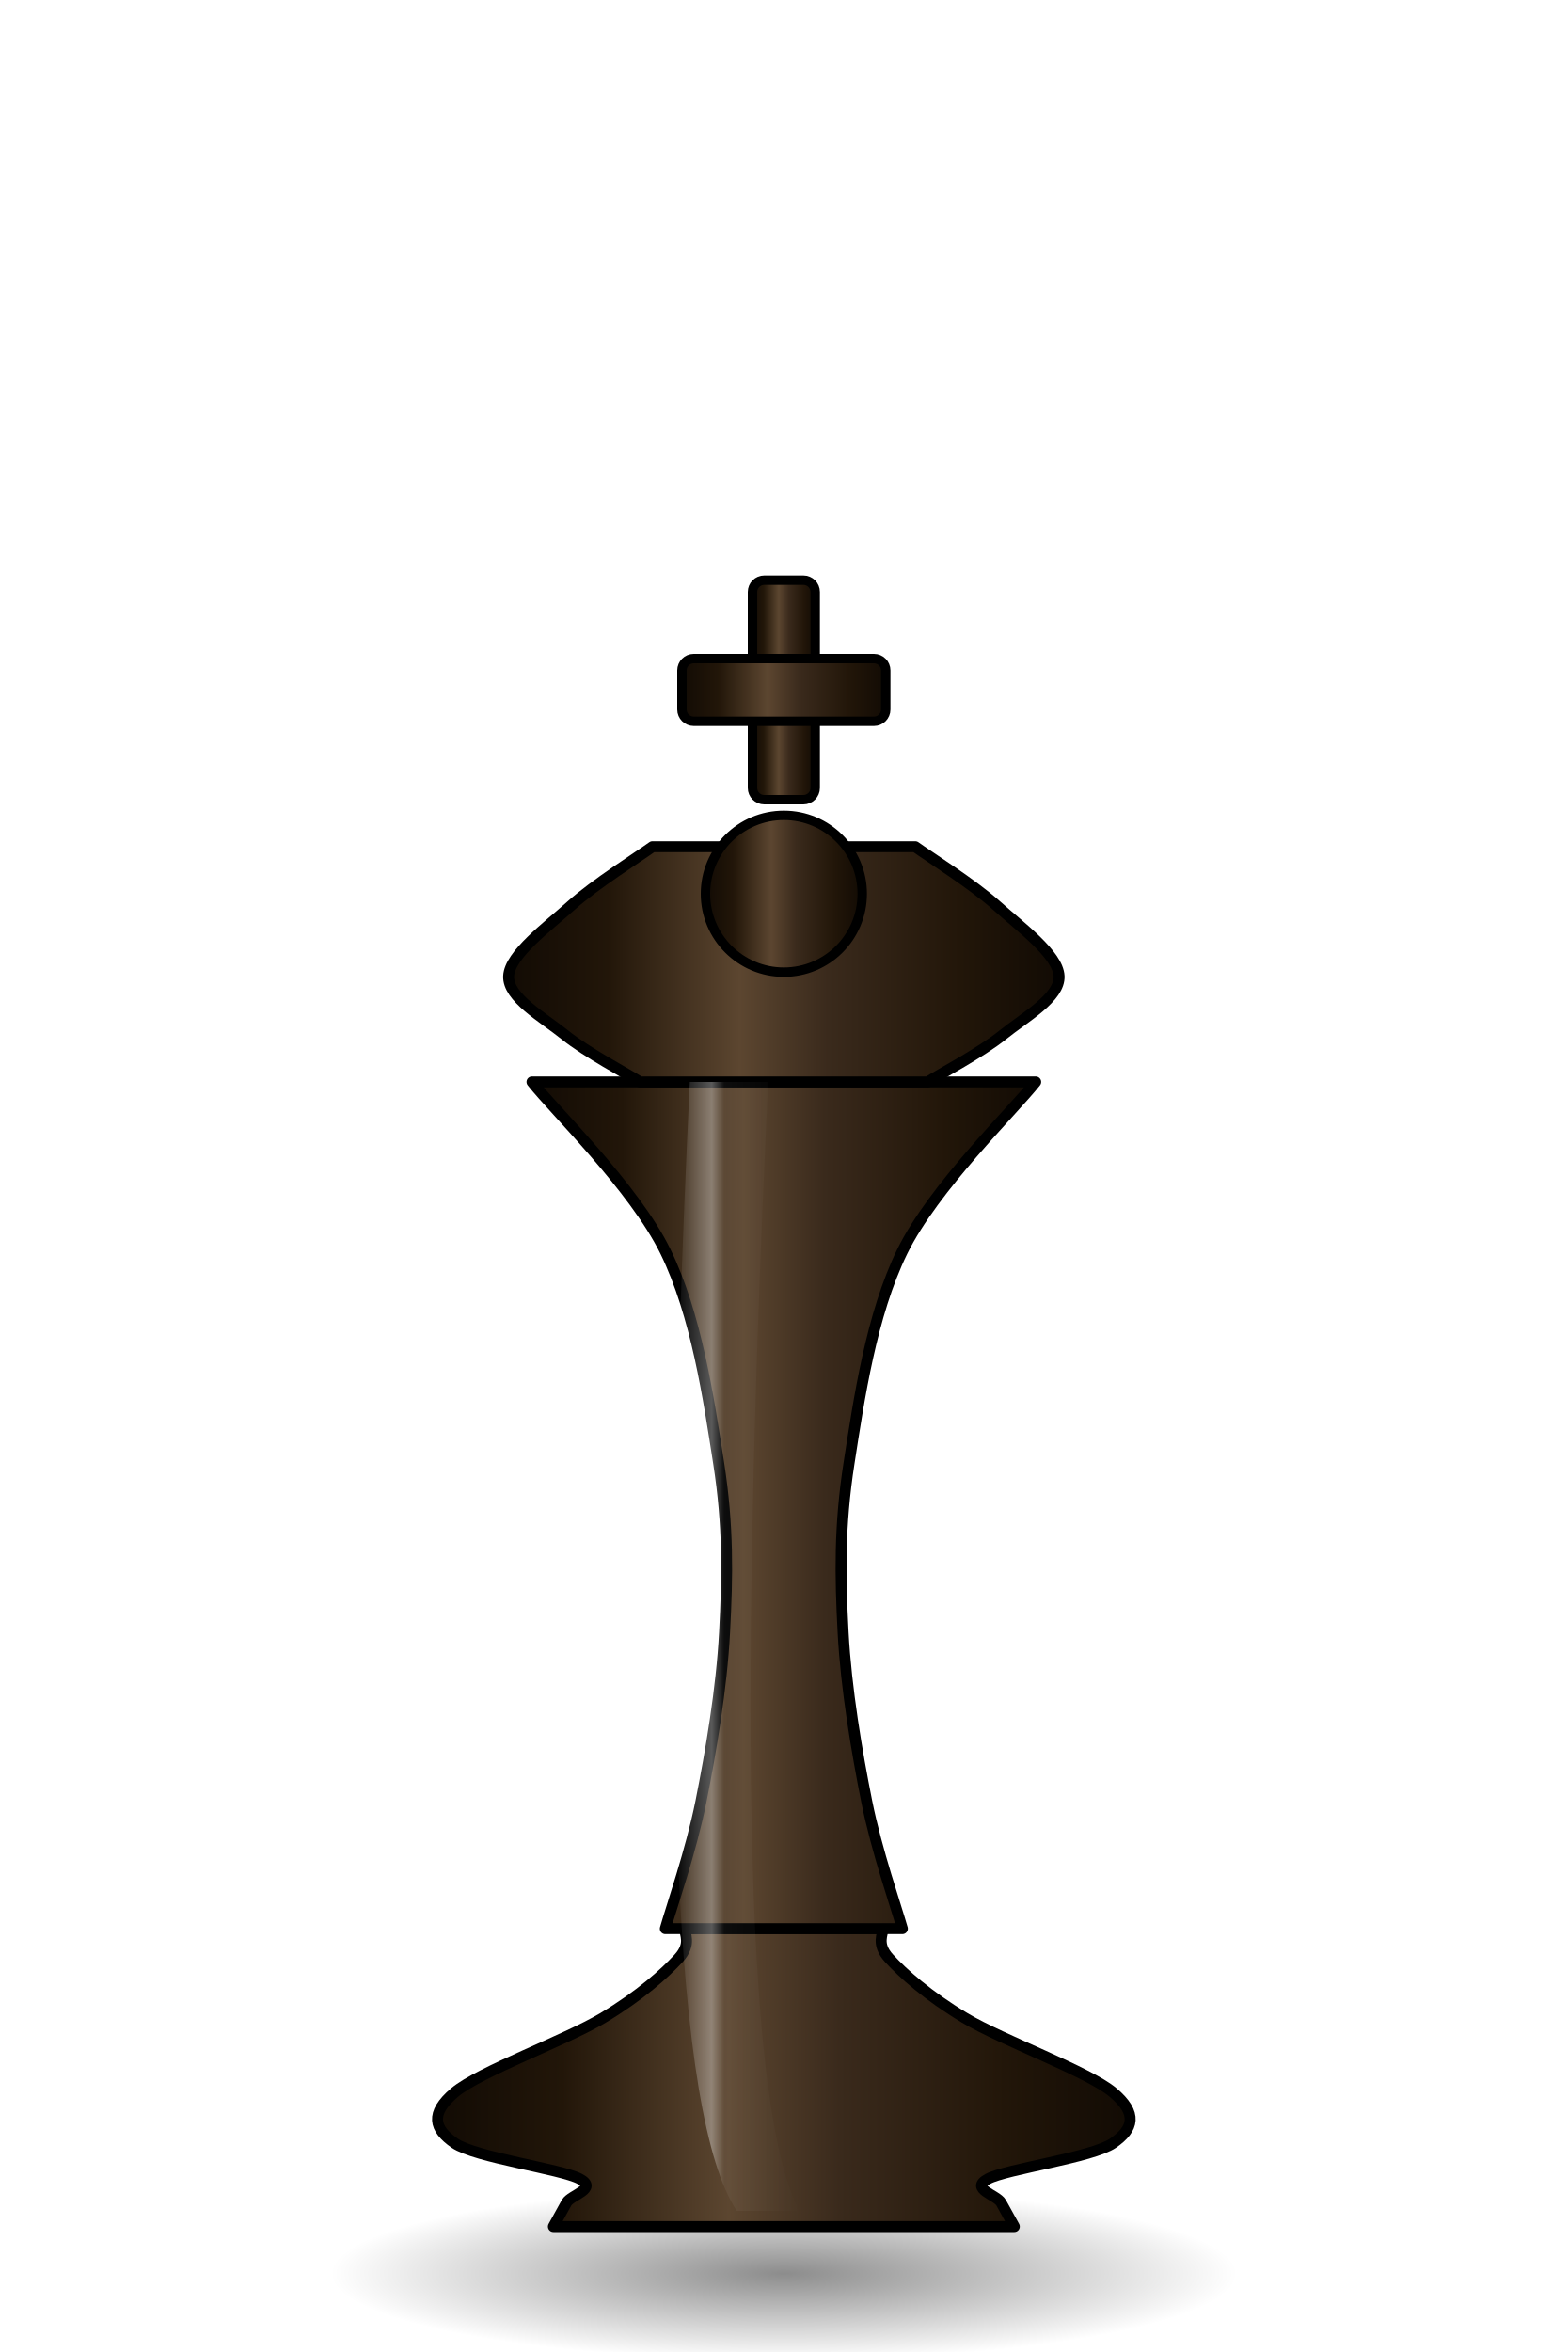
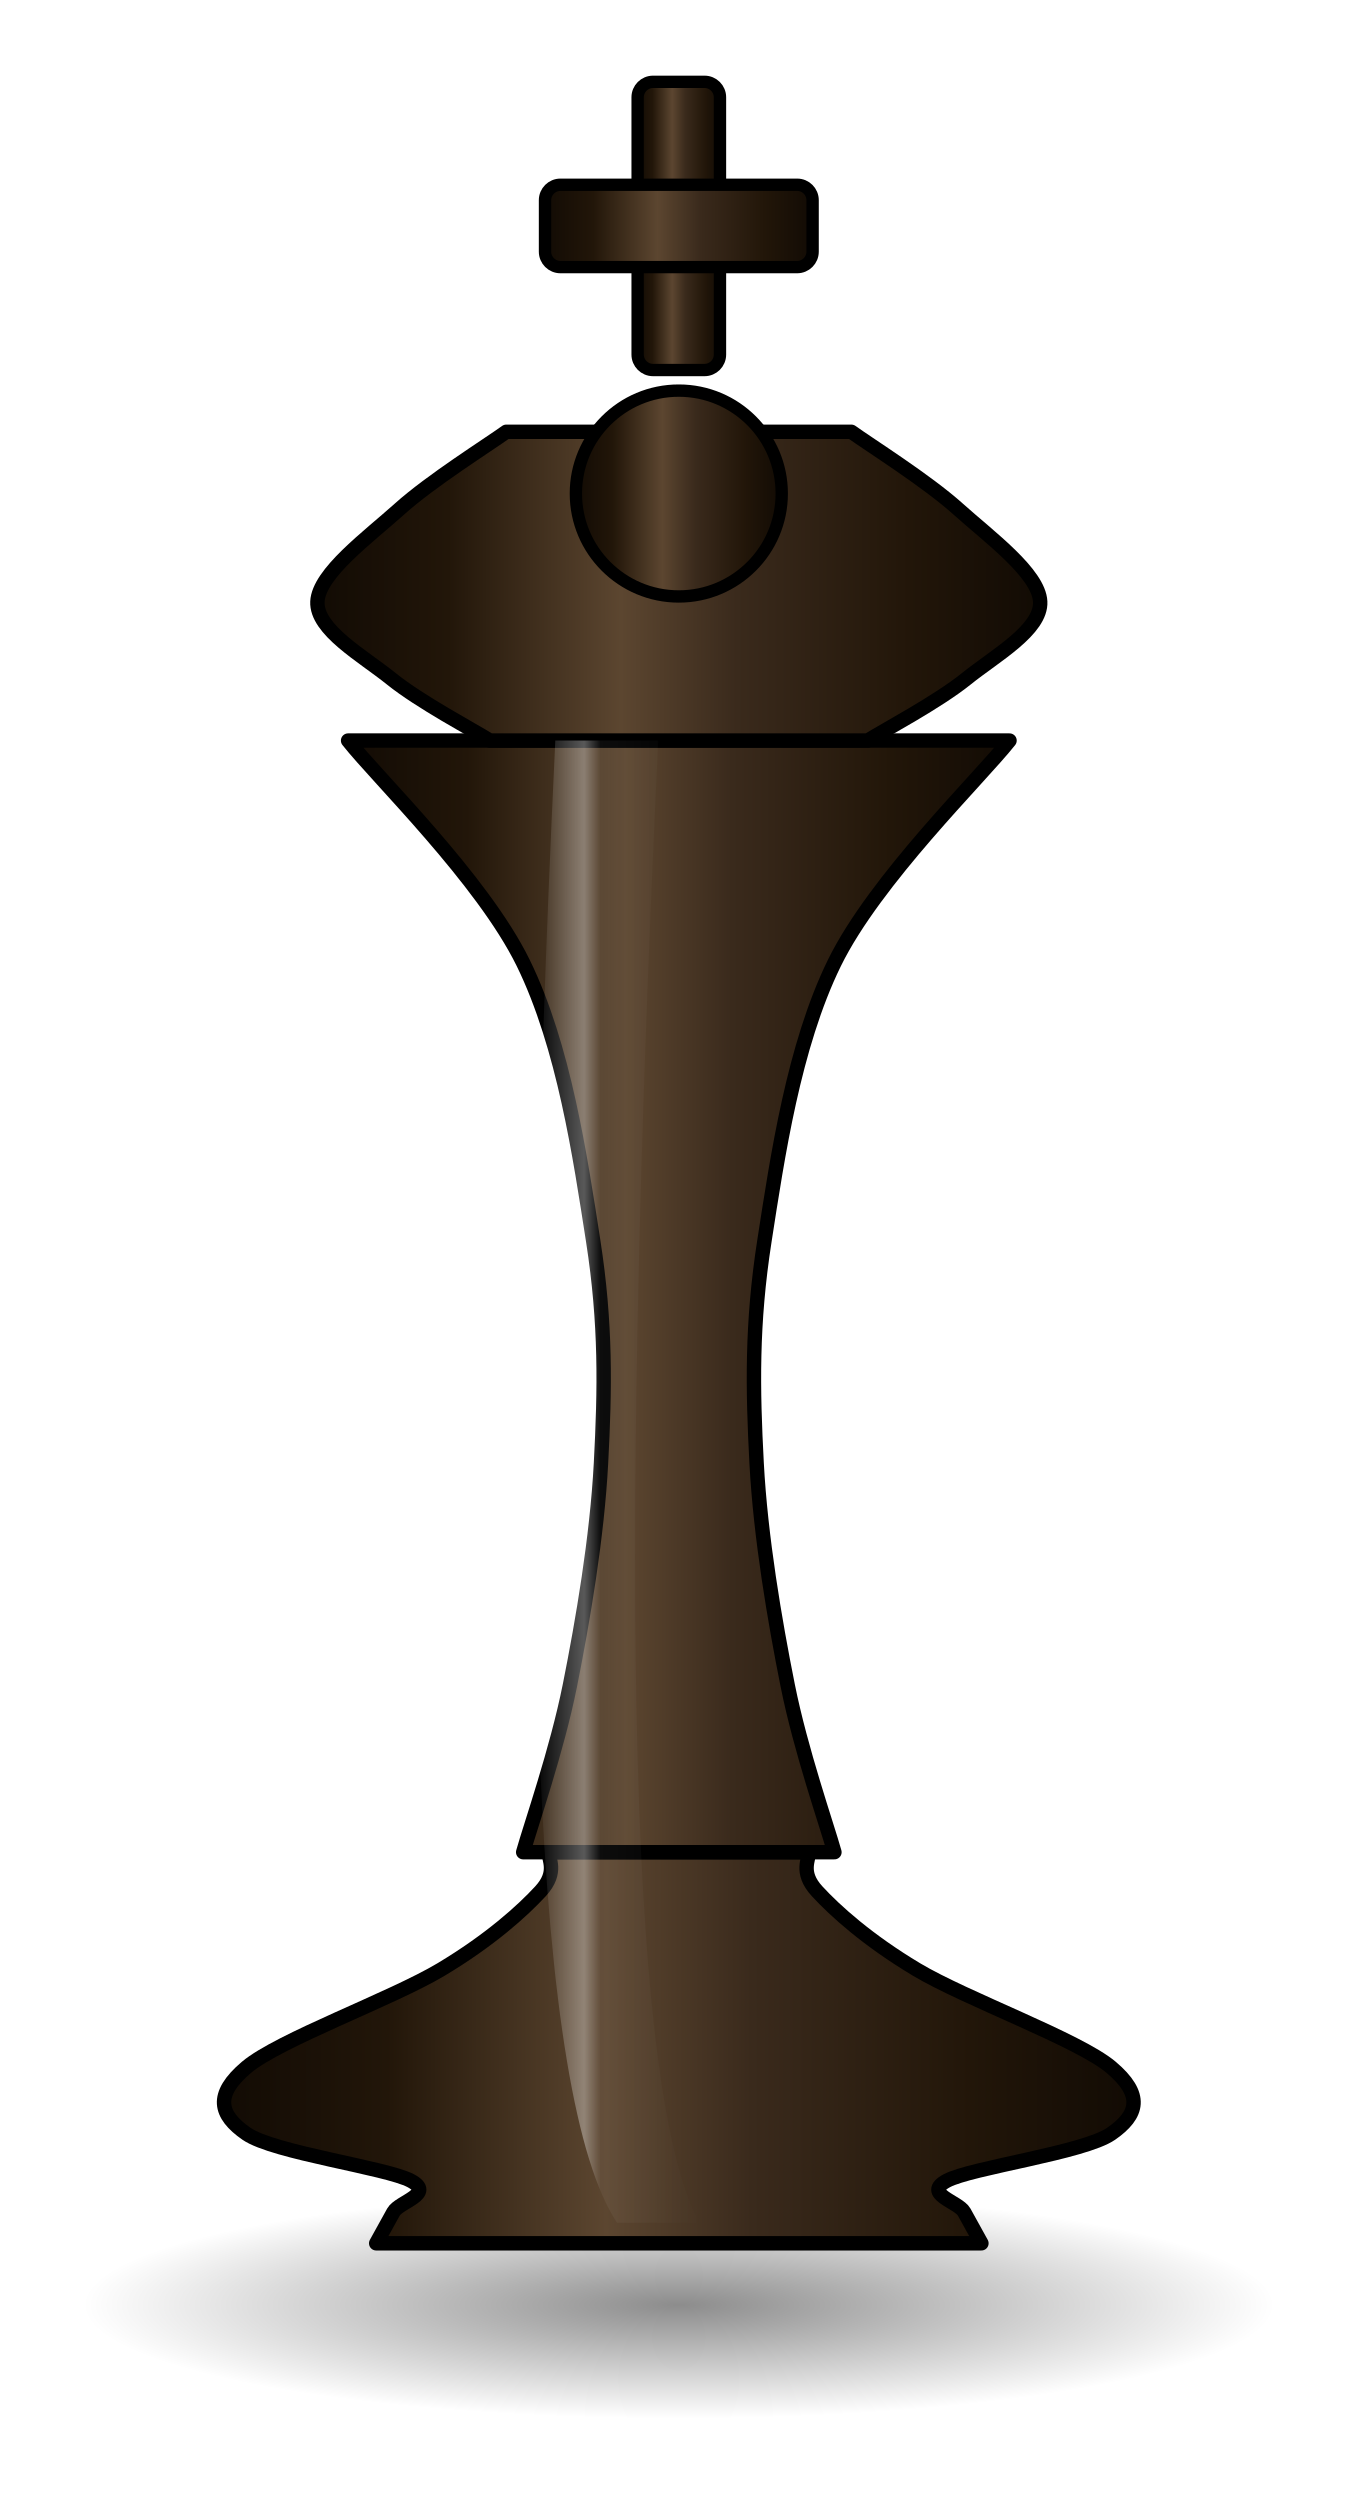
- <svg xmlns="http://www.w3.org/2000/svg" viewBox="0 0 200 300">
+ <svg xmlns="http://www.w3.org/2000/svg" viewBox="34.05 66.05 131.89 242.89">
  <defs>
    <linearGradient id="wood-king-dark" x1="0%" y1="0%" x2="100%" y2="0%">
      <stop offset="0%" stop-color="#120B04" />
      <stop offset="18%" stop-color="#221609" />
      <stop offset="42%" stop-color="#5C4630" />
      <stop offset="58%" stop-color="#3A2A1C" />
      <stop offset="82%" stop-color="#221609" />
      <stop offset="100%" stop-color="#120B04" />
    </linearGradient>
    <linearGradient id="sheen-king-dark" x1="0%" y1="0%" x2="100%" y2="0%">
      <stop offset="0%" stop-color="#FFFFFF" stop-opacity="0" />
      <stop offset="30%" stop-color="#FFFFFF" stop-opacity="0.35" />
      <stop offset="40%" stop-color="#FFFFFF" stop-opacity="0.05" />
      <stop offset="100%" stop-color="#FFFFFF" stop-opacity="0" />
    </linearGradient>
    <radialGradient id="shadow-king-dark" cx="50%" cy="50%" r="50%">
      <stop offset="0%" stop-color="#000000" stop-opacity="0.45" />
      <stop offset="100%" stop-color="#000000" stop-opacity="0" />
    </radialGradient>
  </defs>
  <ellipse cx="100.0" cy="290.0" rx="58" ry="11" fill="url(#shadow-king-dark)" />
  <g stroke="#000000" stroke-width="1.4" stroke-linejoin="round">
    <path d="M 87.40,246.00 C 87.26,246.63 88.31,247.90 86.56,249.80 C 84.81,251.70 81.66,254.55 76.90,257.40 C 72.14,260.25 61.15,264.24 58.00,266.90 C 54.85,269.56 55.34,271.52 58.00,273.36 C 60.66,275.20 71.58,276.65 73.96,277.92 C 76.34,279.19 72.84,279.95 72.28,280.96 C 71.72,281.97 70.88,283.49 70.60,284.00 L 129.40,284.00 C 129.12,283.49 128.28,281.97 127.72,280.96 C 127.16,279.95 123.66,279.19 126.04,277.92 C 128.42,276.65 139.34,275.20 142.00,273.36 C 144.66,271.52 145.15,269.56 142.00,266.90 C 138.85,264.24 127.86,260.25 123.10,257.40 C 118.34,254.55 115.19,251.70 113.44,249.80 C 111.69,247.90 112.74,246.63 112.60,246.00 Z" fill="url(#wood-king-dark)" />
    <path d="M 67.87,138.00 C 70.70,141.60 80.91,151.50 84.88,159.60 C 88.85,167.70 90.42,178.50 91.68,186.60 C 92.94,194.70 92.82,201.00 92.44,208.20 C 92.06,215.40 90.68,223.50 89.42,229.80 C 88.16,236.10 85.64,243.30 84.88,246.00 L 115.12,246.00 C 114.36,243.30 111.84,236.10 110.58,229.80 C 109.32,223.50 107.94,215.40 107.56,208.20 C 107.18,201.00 107.06,194.70 108.32,186.60 C 109.58,178.50 111.15,167.70 115.12,159.60 C 119.09,151.50 129.29,141.60 132.13,138.00 Z" fill="url(#wood-king-dark)" />
    <path d="M 83.24,108.00 C 81.51,109.25 75.93,112.75 72.87,115.50 C 69.81,118.25 65.02,121.75 64.89,124.50 C 64.76,127.25 69.28,129.75 72.07,132.00 C 74.86,134.25 80.05,137.00 81.65,138.00 L 118.35,138.00 C 119.95,137.00 125.14,134.25 127.93,132.00 C 130.72,129.75 135.25,127.25 135.11,124.50 C 134.98,121.75 130.19,118.25 127.13,115.50 C 124.07,112.75 118.49,109.25 116.76,108.00 Z" fill="url(#wood-king-dark)" />
    <circle cx="100.0" cy="114.0" r="10" fill="url(#wood-king-dark)" stroke="#000000" stroke-width="1.2" />
    <rect x="96.0" y="74.0" width="8" height="28" rx="1.5" fill="url(#wood-king-dark)" stroke="#000000" stroke-width="1.2" />
    <rect x="87.0" y="84.0" width="26" height="8" rx="1.5" fill="url(#wood-king-dark)" stroke="#000000" stroke-width="1.2" />
  </g>
  <path d="M 88.0,138.0 Q 82.0,264.0 94.0,282.0 L 102.0,282.0 Q 92.0,264.0 98.0,138.0 Z" fill="url(#sheen-king-dark)" stroke="none" />
</svg>
